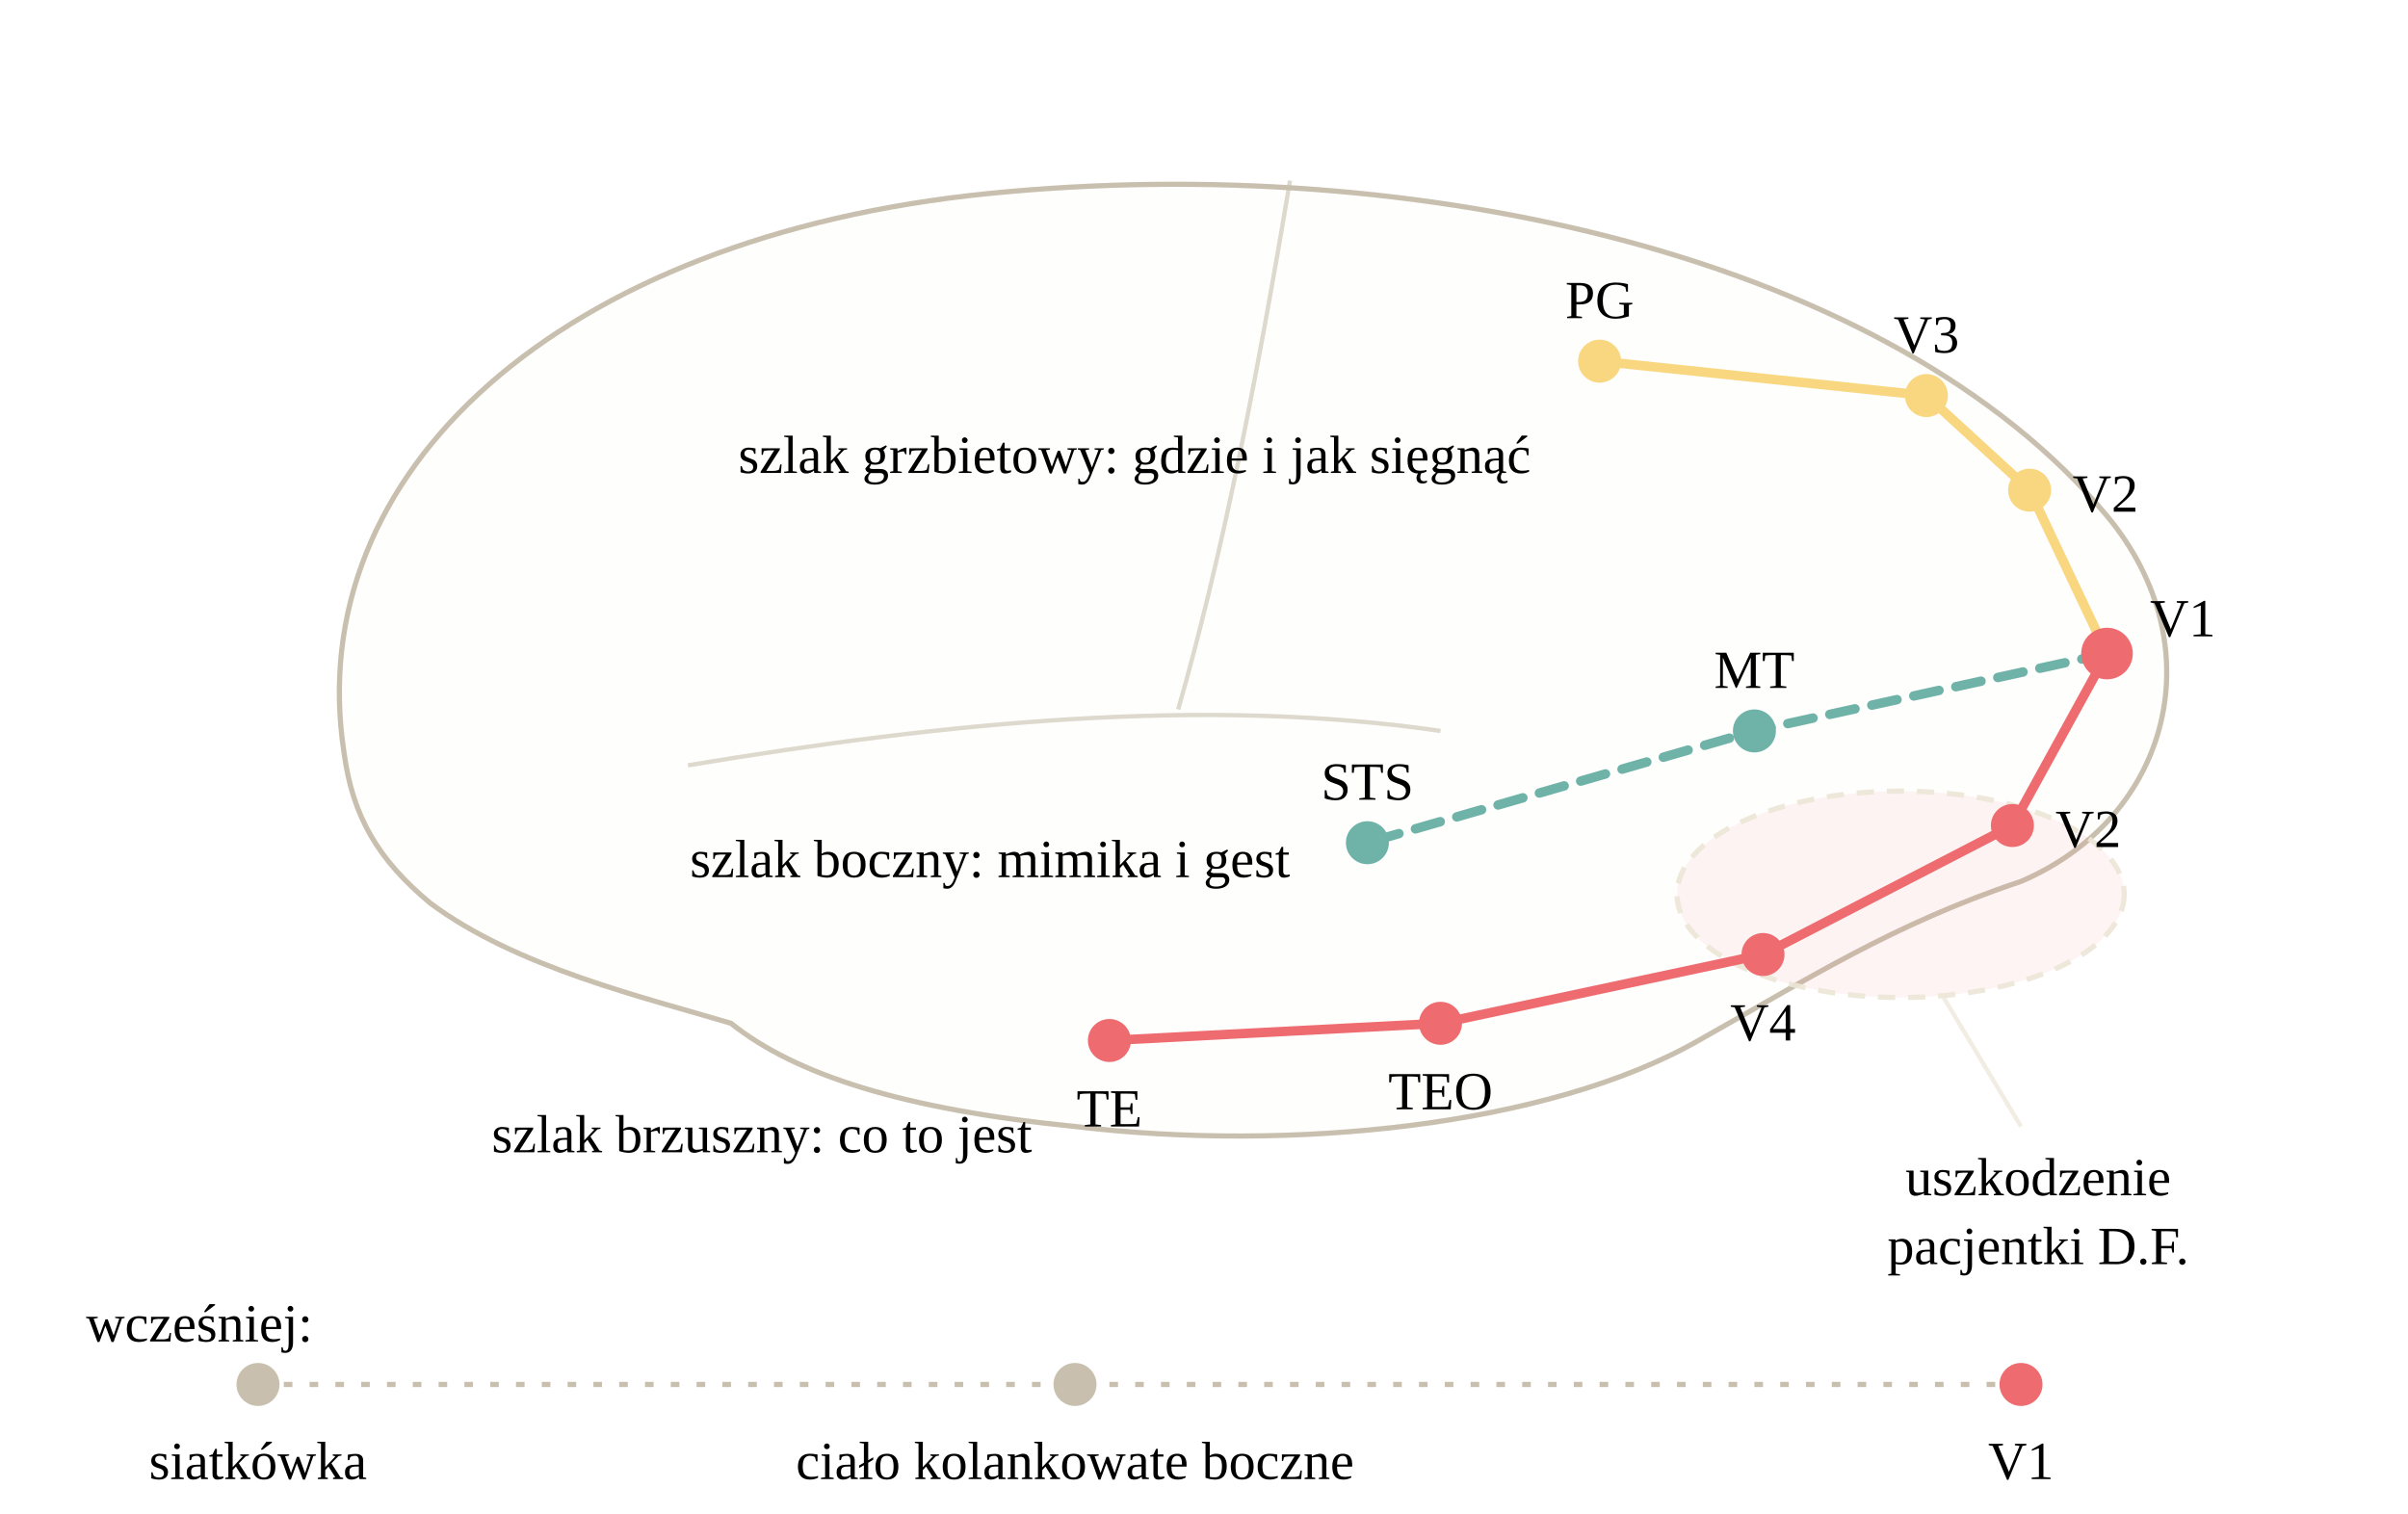
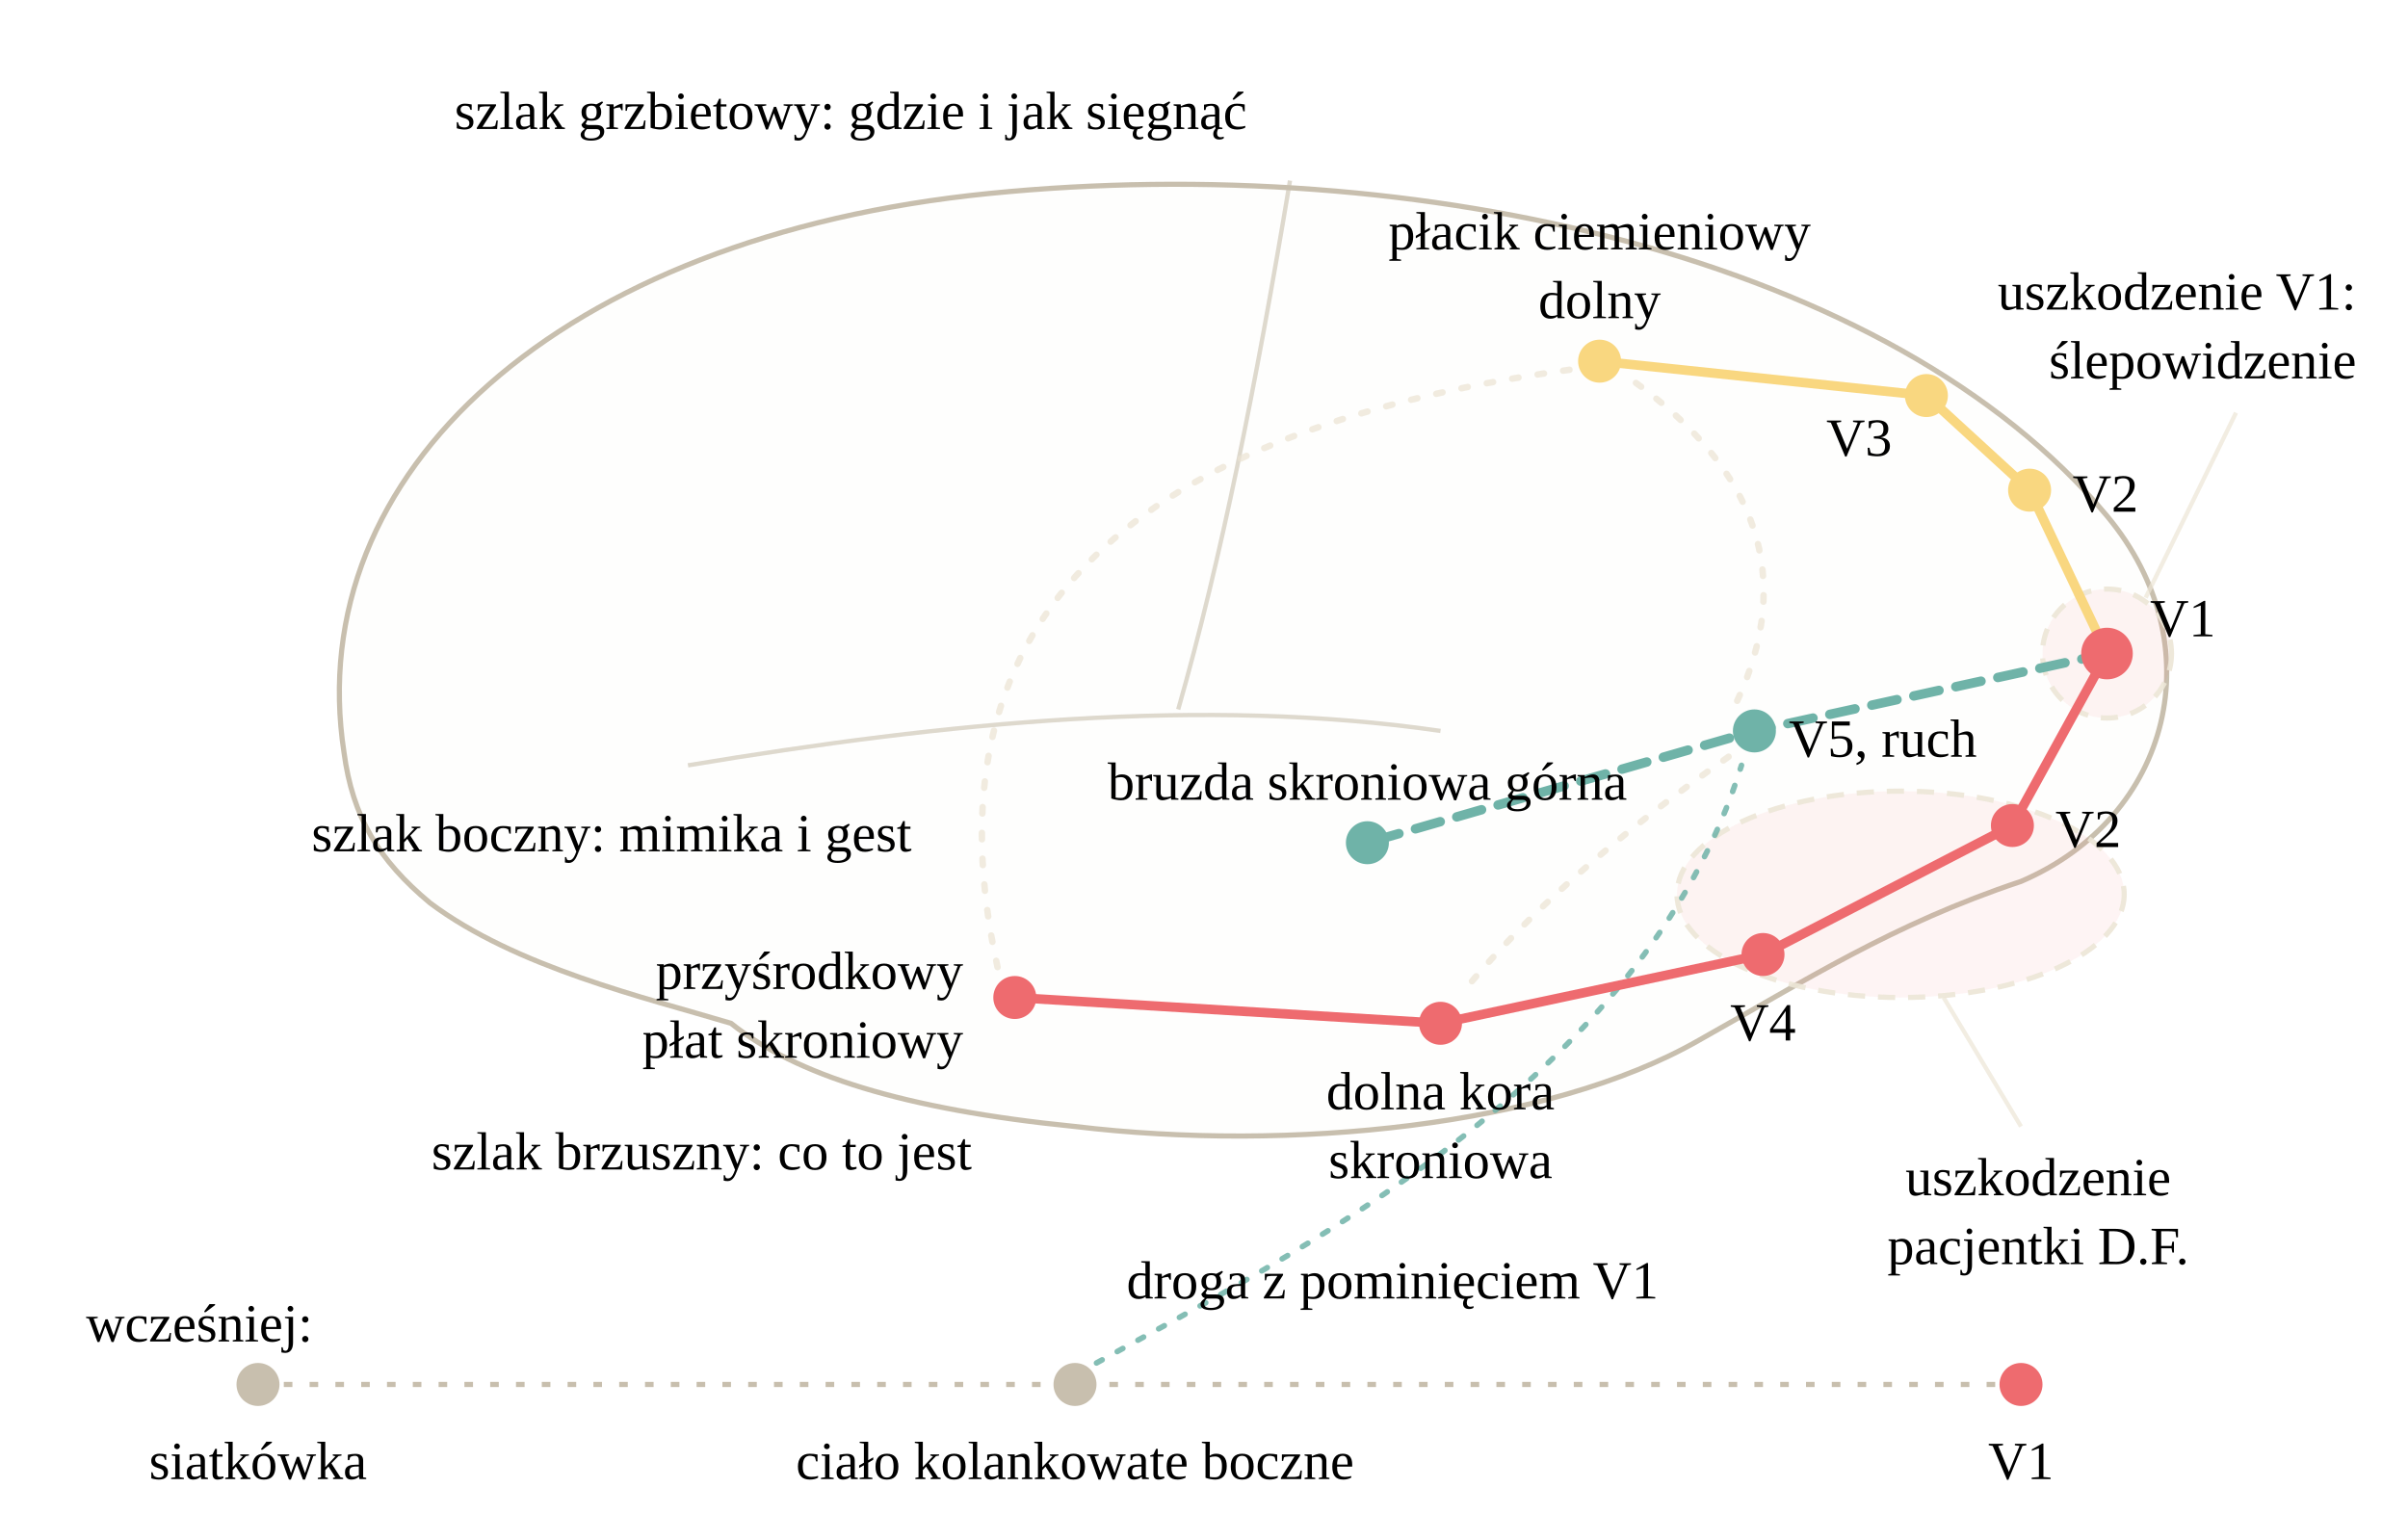
- <svg xmlns="http://www.w3.org/2000/svg" viewBox="0 0 560 352" width="100%" role="img" aria-label="Trzy szlaki wzrokowe zaczynają się w V1: brzuszny, grzbietowy i boczny" style="display:block">
+ <svg xmlns="http://www.w3.org/2000/svg" viewBox="0 0 560 352" width="100%" role="img" aria-label="Trzy szlaki wzrokowe zaczynają się w V1 i łączą się ze sobą: brzuszny, grzbietowy i boczny" style="display:block">
  <path d="M 80 175 C 70 110, 130 55, 230 45 C 330 35, 440 60, 490 120 C 515 150, 505 190, 470 205 C 440 215, 420 228, 395 242 C 360 262, 300 268, 250 262 C 210 258, 185 250, 170 238 C 150 232, 120 225, 100 210 C 88 200, 82 190, 80 175 Z" fill="rgba(226,221,212,0.05)" stroke="#c8bfae" stroke-width="1.2" />
  <path d="M 160 178 C 220 168, 280 162, 335 170" fill="none" stroke="#c8bfae" stroke-width="1" opacity=".6" />
  <path d="M 300 42 C 292 90, 284 130, 274 165" fill="none" stroke="#c8bfae" stroke-width="1" opacity=".6" />
  <ellipse cx="442" cy="208" rx="52" ry="24" fill="rgba(238,107,111,0.08)" stroke="#ece5d6" stroke-width="1.2" stroke-dasharray="4 3" opacity=".9" />
-   <path d="M 490 152 L 468 192 L 410 222 L 335 238 L 258 242" fill="none" stroke="#ee6b6f" stroke-width="2.2" stroke-linecap="round" stroke-linejoin="round" />
+   <circle cx="490" cy="152" r="15" fill="rgba(238,107,111,0.08)" stroke="#ece5d6" stroke-width="1.2" stroke-dasharray="4 3" opacity=".9" />
+   <path d="M 404 163 Q 424 120 379 88" fill="none" stroke="#ebe3d3" stroke-width="1.5" stroke-dasharray="1.5 4.5" stroke-linecap="round" opacity=".7" />
+   <path d="M 402 176 Q 362 204 340 231" fill="none" stroke="#ebe3d3" stroke-width="1.5" stroke-dasharray="1.5 4.5" stroke-linecap="round" opacity=".7" />
+   <path d="M 365 86 Q 206 108 232 225" fill="none" stroke="#ebe3d3" stroke-width="1.5" stroke-dasharray="1.5 4.5" stroke-linecap="round" opacity=".7" />
+   <path d="M 255 317 C 300 292, 382 252, 405 178" fill="none" stroke="#6fb3a8" stroke-width="1.3" stroke-dasharray="1.5 4" stroke-linecap="round" opacity=".85" />
+   <path d="M 490 152 L 468 192 L 410 222 L 335 238 L 236 232" fill="none" stroke="#ee6b6f" stroke-width="2.2" stroke-linecap="round" stroke-linejoin="round" />
  <path d="M 490 152 L 472 114 L 448 92 L 372 84" fill="none" stroke="#f9d780" stroke-width="2.2" stroke-linecap="round" stroke-linejoin="round" />
  <path d="M 490 152 L 408 170 L 318 196" fill="none" stroke="#6fb3a8" stroke-width="2.2" stroke-linecap="round" stroke-linejoin="round" stroke-dasharray="6 4" />
  <circle cx="490" cy="152" r="6" fill="#ee6b6f" />
  <text class="et" x="500" y="148" font-size="12.5" text-anchor="start">V1</text>
  <circle cx="468" cy="192" r="5" fill="#ee6b6f" />
  <text class="et" x="478" y="197" font-size="12.5" text-anchor="start">V2</text>
  <circle cx="410" cy="222" r="5" fill="#ee6b6f" />
  <text class="et" x="410" y="242" font-size="12.5" text-anchor="middle">V4</text>
  <circle cx="335" cy="238" r="5" fill="#ee6b6f" />
-   <text class="et" x="335" y="258" font-size="12.5" text-anchor="middle">TEO</text>
-   <circle cx="258" cy="242" r="5" fill="#ee6b6f" />
-   <text class="et" x="258" y="262" font-size="12.5" text-anchor="middle">TE</text>
+   <text class="et" x="335" y="258" font-size="12.5" text-anchor="middle">dolna kora</text>
+   <text class="et" x="335" y="274" font-size="12.5" text-anchor="middle">skroniowa</text>
+   <circle cx="236" cy="232" r="5" fill="#ee6b6f" />
+   <text class="et" x="224" y="230" font-size="12.5" text-anchor="end">przyśrodkowy</text>
+   <text class="et" x="224" y="246" font-size="12.5" text-anchor="end">płat skroniowy</text>
  <circle cx="472" cy="114" r="5" fill="#f9d780" />
  <text class="et" x="482" y="119" font-size="12.5" text-anchor="start">V2</text>
  <circle cx="448" cy="92" r="5" fill="#f9d780" />
-   <text class="et" x="448" y="82" font-size="12.5" text-anchor="middle">V3</text>
+   <text class="et" x="440" y="106" font-size="12.5" text-anchor="end">V3</text>
  <circle cx="372" cy="84" r="5" fill="#f9d780" />
-   <text class="et" x="372" y="74" font-size="12.5" text-anchor="middle">PG</text>
+   <text class="et" x="372" y="58" font-size="12.5" text-anchor="middle">płacik ciemieniowy</text>
+   <text class="et" x="372" y="74" font-size="12.5" text-anchor="middle">dolny</text>
  <circle cx="408" cy="170" r="5" fill="#6fb3a8" />
-   <text class="et" x="408" y="160" font-size="12.5" text-anchor="middle">MT</text>
+   <text class="et" x="416" y="176" font-size="12.5" text-anchor="start">V5, ruch</text>
  <circle cx="318" cy="196" r="5" fill="#6fb3a8" />
-   <text class="et" x="318" y="186" font-size="12.5" text-anchor="middle">STS</text>
-   <text class="et" x="240" y="268" font-size="12.5" text-anchor="end">szlak brzuszny: co to jest</text>
-   <text class="et" x="356" y="110" font-size="12.5" text-anchor="end">szlak grzbietowy: gdzie i jak sięgnąć</text>
-   <text class="et" x="300" y="204" font-size="12.5" text-anchor="end">szlak boczny: mimika i gest</text>
+   <text class="et" x="318" y="186" font-size="12.5" text-anchor="middle">bruzda skroniowa górna</text>
+   <text class="et" x="226" y="272" font-size="12.5" text-anchor="end">szlak brzuszny: co to jest</text>
+   <text class="et" x="290" y="30" font-size="12.5" text-anchor="end">szlak grzbietowy: gdzie i jak sięgnąć</text>
+   <text class="et" x="212" y="198" font-size="12.5" text-anchor="end">szlak boczny: mimika i gest</text>
  <line x1="452" y1="232" x2="470" y2="262" stroke="#ece5d6" stroke-width="1" opacity=".7" />
  <text class="et" x="474" y="278" font-size="12.5" text-anchor="middle">uszkodzenie</text>
  <text class="et" x="474" y="294" font-size="12.5" text-anchor="middle">pacjentki D.F.</text>
+   <line x1="499" y1="139" x2="520" y2="96" stroke="#ece5d6" stroke-width="1" opacity=".7" />
+   <text class="et" x="548" y="72" font-size="12.5" text-anchor="end">uszkodzenie V1:</text>
+   <text class="et" x="548" y="88" font-size="12.5" text-anchor="end">ślepowidzenie</text>
+   <text class="et" x="262" y="302" font-size="12.5" text-anchor="start">droga z pominięciem V1</text>
  <path d="M 60 322 L 470 322" stroke="#c8bfae" stroke-width="1.2" stroke-dasharray="2 4" />
  <circle cx="60" cy="322" r="5" fill="#c8bfae" />
  <text class="et" x="60" y="344" font-size="12.5" text-anchor="middle">siatkówka</text>
  <circle cx="250" cy="322" r="5" fill="#c8bfae" />
  <text class="et" x="250" y="344" font-size="12.5" text-anchor="middle">ciało kolankowate boczne</text>
  <circle cx="470" cy="322" r="5" fill="#ee6b6f" />
  <text class="et" x="470" y="344" font-size="12.5" text-anchor="middle">V1</text>
  <text class="et" x="20" y="312" font-size="12.5" text-anchor="start">wcześniej:</text>
</svg>
